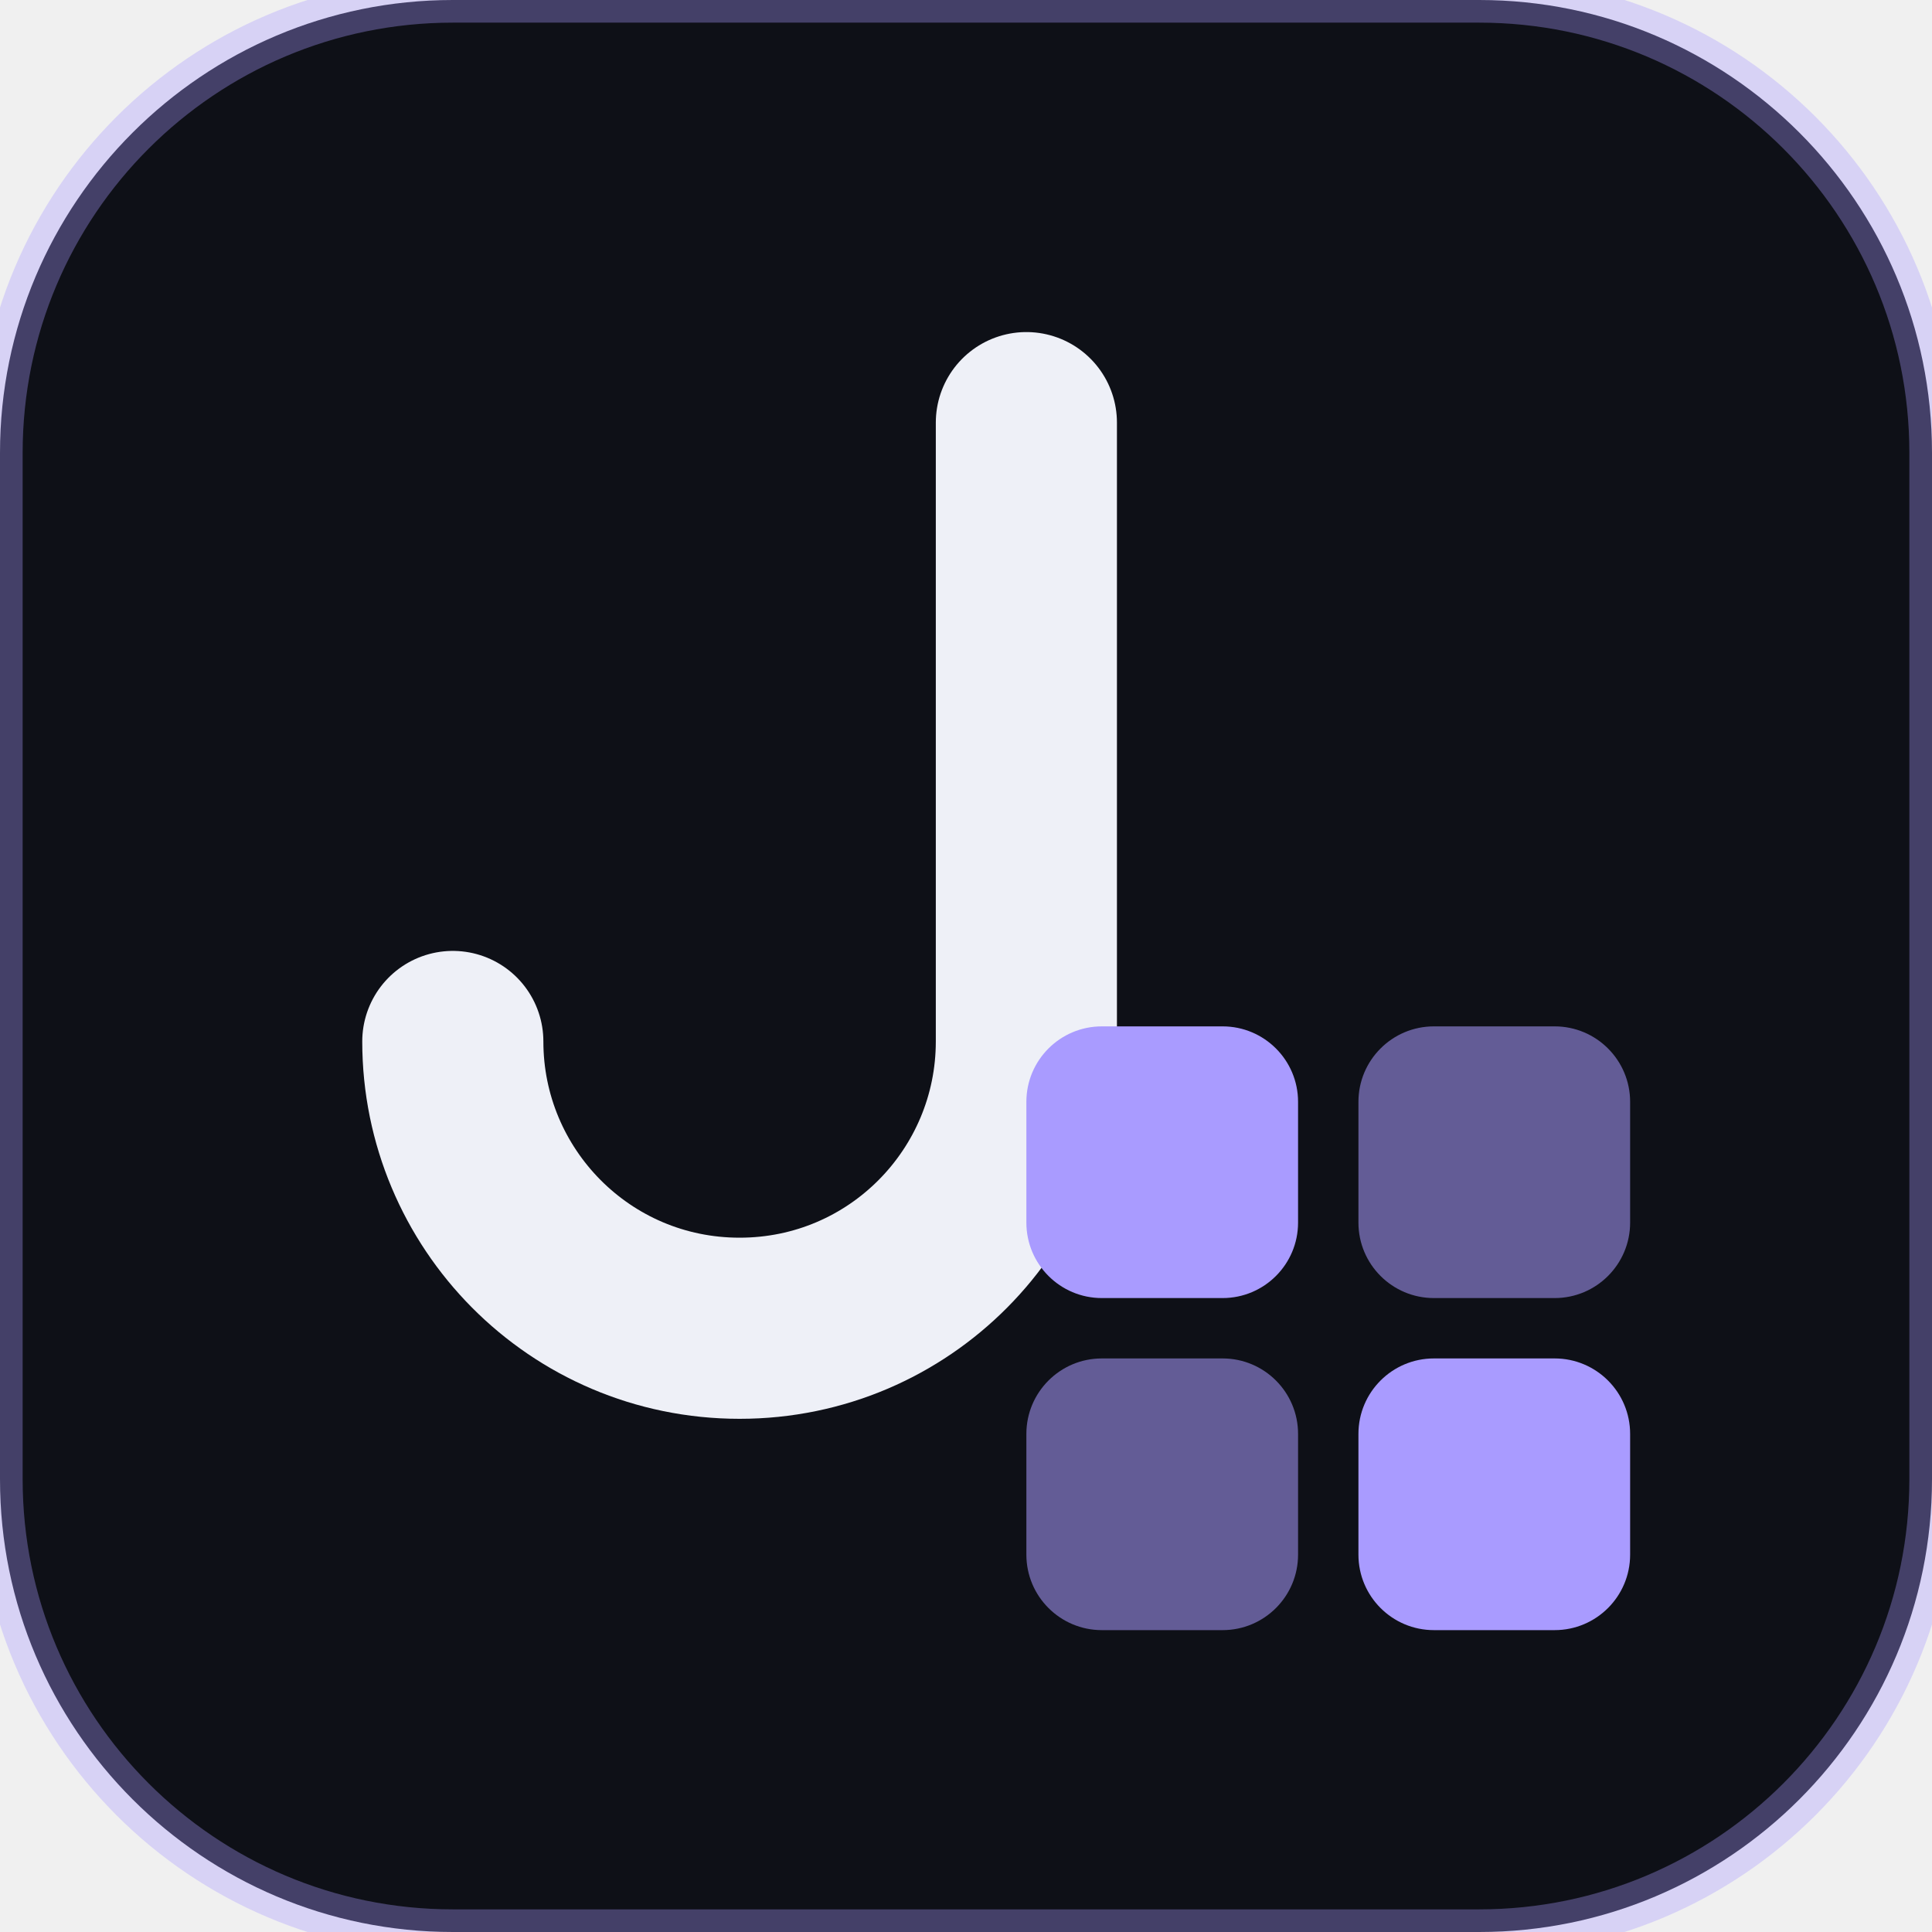
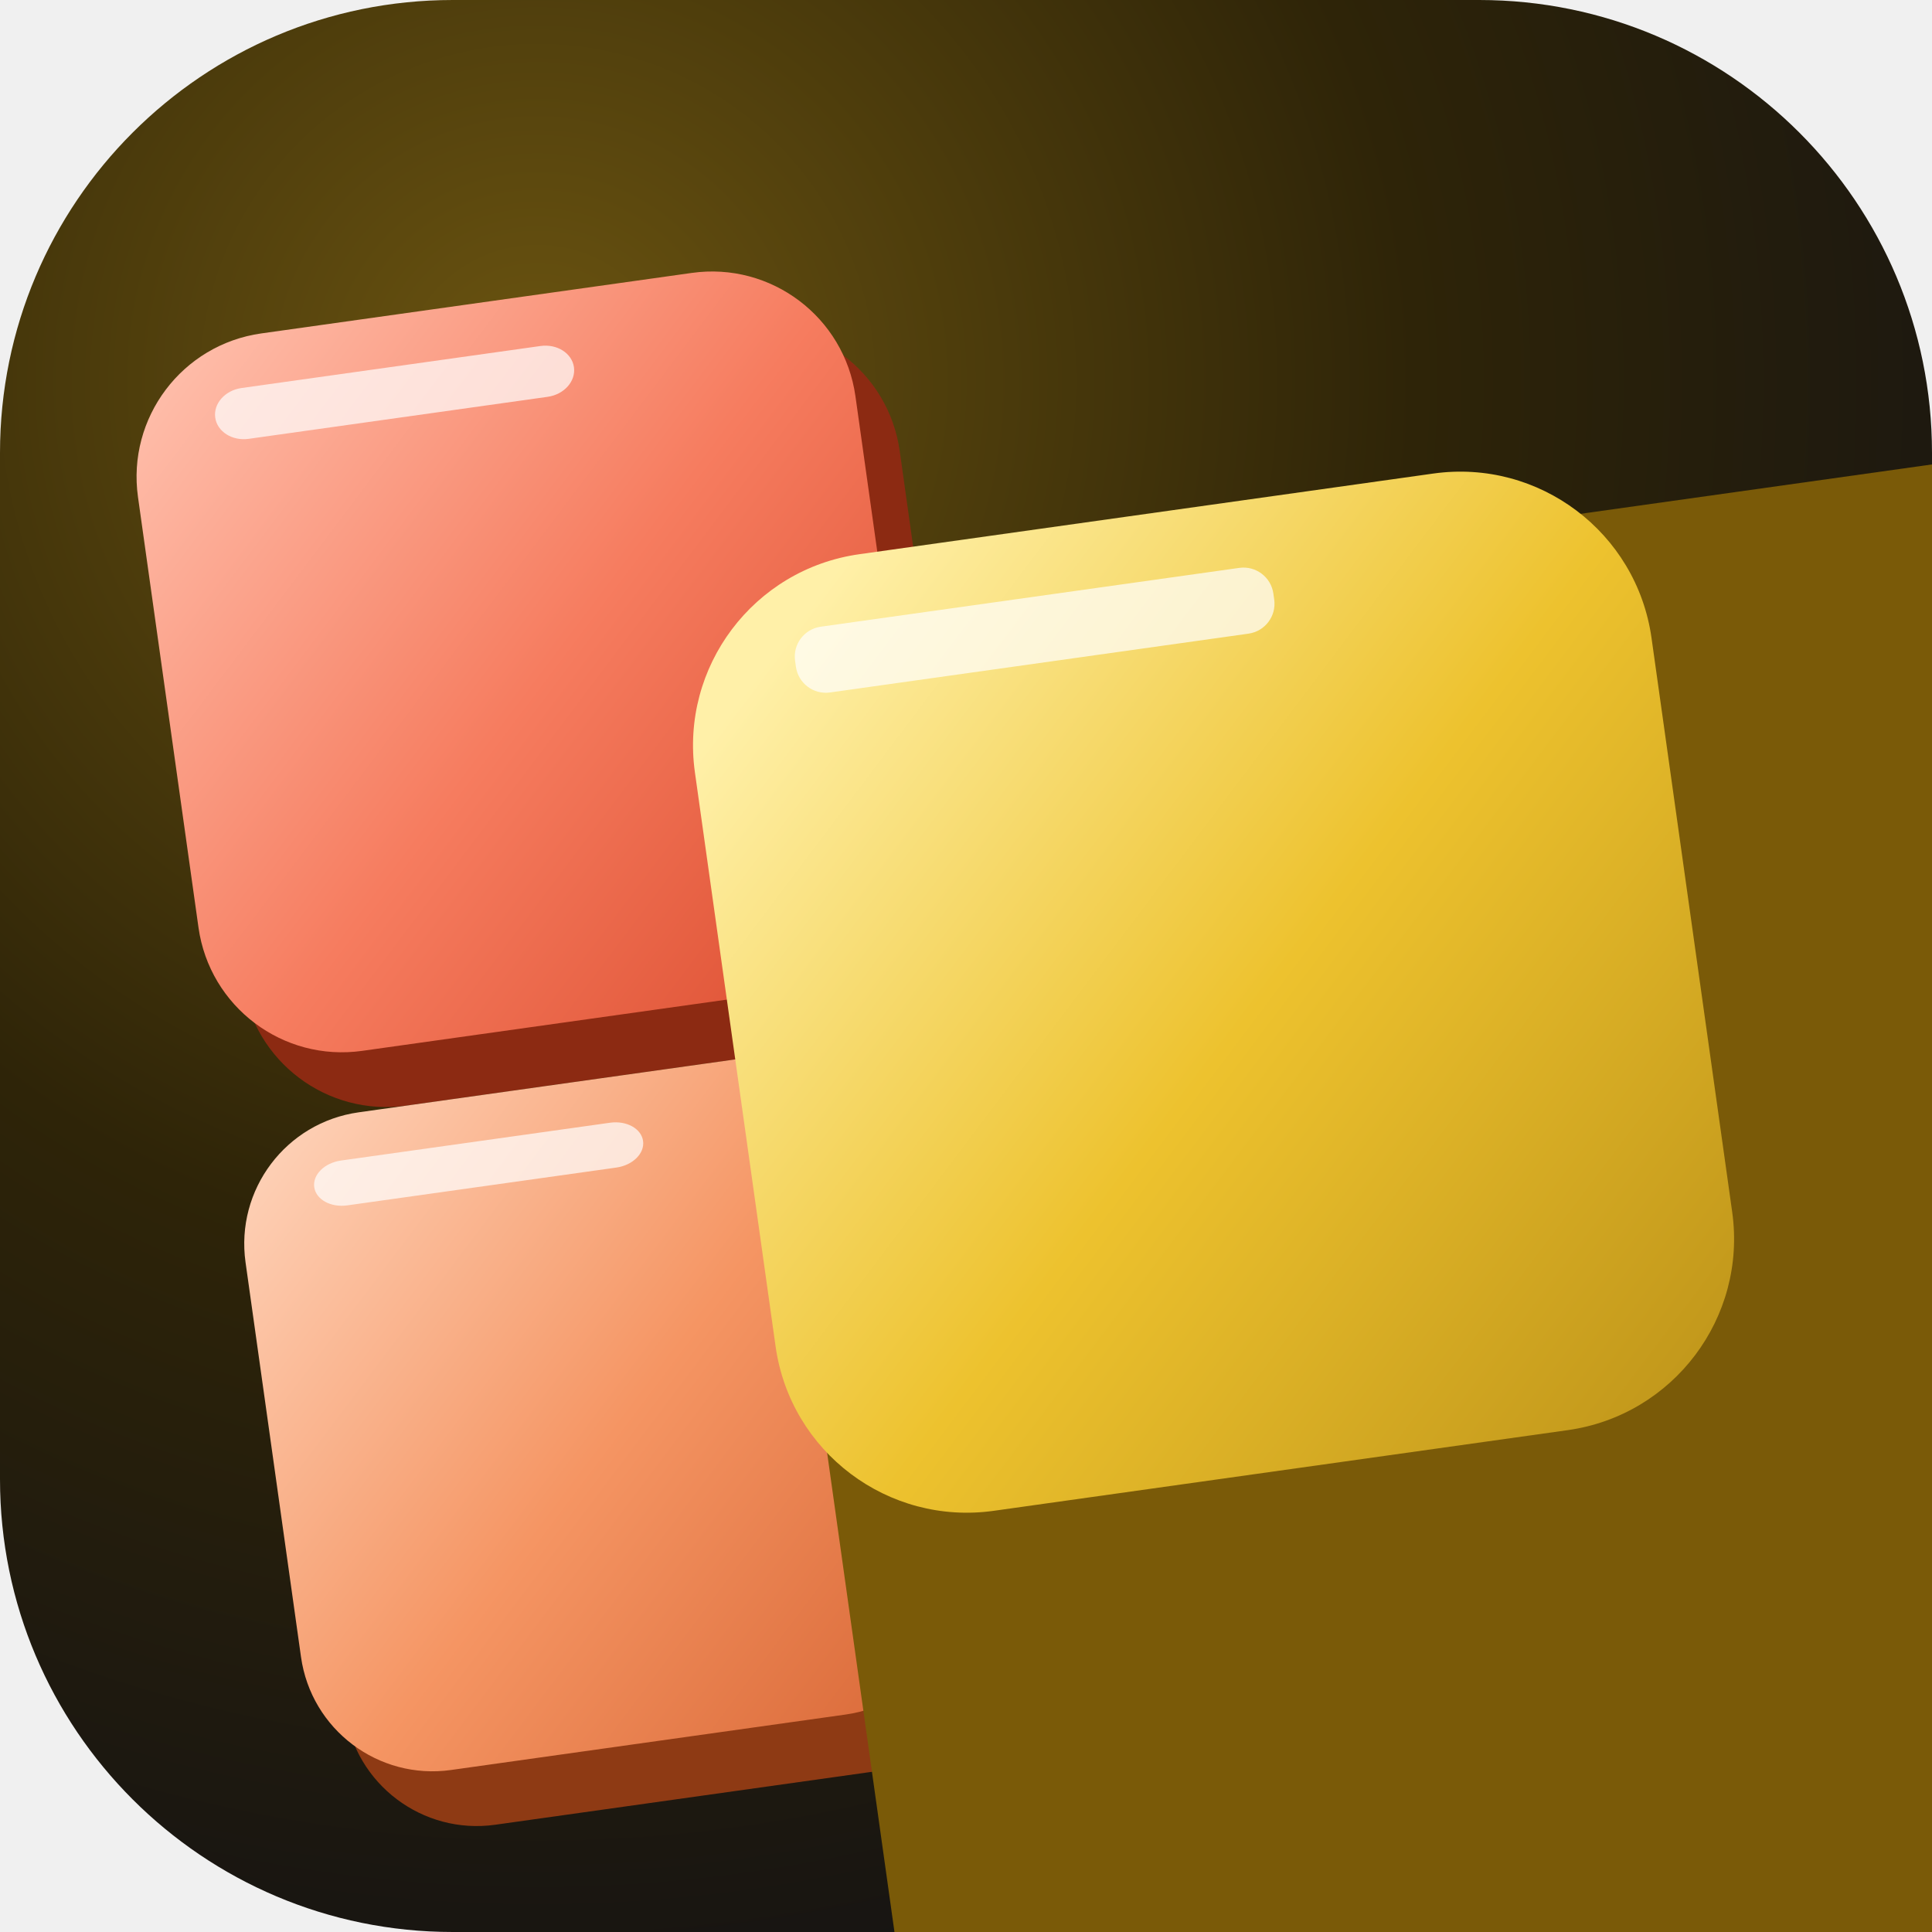
- <svg xmlns="http://www.w3.org/2000/svg" viewBox="0 0 64 64" width="64" height="64" role="img" aria-label="JEV Arcade">
-   <rect width="64" height="64" rx="15" fill="#0e1017" />
-   <rect width="64" height="64" rx="15" fill="none" stroke="#a99bff" stroke-width="1.5" opacity=".35" />
-   <path d="M34 14v20.5c0 5.2-4.2 9.5-9.5 9.5S15 39.7 15 34.5" fill="none" stroke="#eef0f7" stroke-width="6" stroke-linecap="round" />
-   <rect x="34" y="34" width="9" height="9" rx="2.5" fill="#a99bff" />
-   <rect x="45" y="34" width="9" height="9" rx="2.5" fill="#a99bff" opacity=".55" />
-   <rect x="34" y="45" width="9" height="9" rx="2.5" fill="#a99bff" opacity=".55" />
-   <rect x="45" y="45" width="9" height="9" rx="2.5" fill="#a99bff" />
+ <svg xmlns="http://www.w3.org/2000/svg" viewBox="0 0 64 64" width="64" height="64" aria-hidden="true">
+   <defs>
+     <radialGradient id="ground" cx="0.28" cy="0.2" r="1">
+       <stop offset="0" stop-color="#6b5410" />
+       <stop offset="0.45" stop-color="#2e2408" />
+       <stop offset="1" stop-color="#0c0d17" />
+     </radialGradient>
+     <linearGradient id="a" gradientUnits="userSpaceOnUse" x1="26" y1="22" x2="54" y2="50">
+       <stop offset="0" stop-color="#fff0a8" />
+       <stop offset="0.5" stop-color="#edc22e" />
+       <stop offset="1" stop-color="#c0961a" />
+     </linearGradient>
+     <linearGradient id="b" gradientUnits="userSpaceOnUse" x1="6" y1="10" x2="30" y2="34">
+       <stop offset="0" stop-color="#ffc1ae" />
+       <stop offset="0.5" stop-color="#f67c5f" />
+       <stop offset="1" stop-color="#d9482a" />
+     </linearGradient>
+     <linearGradient id="c" gradientUnits="userSpaceOnUse" x1="6" y1="34" x2="30" y2="58">
+       <stop offset="0" stop-color="#ffd9c2" />
+       <stop offset="0.5" stop-color="#f59563" />
+       <stop offset="1" stop-color="#d4602f" />
+     </linearGradient>
+   </defs>
+   <rect width="64" height="64" rx="15" fill="url(#ground)" />
+   <g transform="rotate(-8 32 32)">
+     <rect x="8.2" y="10" width="24" height="24" rx="4.8" fill="#8c2a12" />
+     <rect x="7" y="8" width="24" height="24" rx="4.8" fill="url(#b)" />
+     <rect x="9.9" y="9.7" width="12.0" height="1.7" rx="1" fill="#fff" fill-opacity="0.7" />
+     <rect x="8.2" y="36" width="22" height="22" rx="4.4" fill="#8e3a14" />
+     <rect x="7" y="34" width="22" height="22" rx="4.4" fill="url(#c)" />
+     <rect x="9.6" y="35.5" width="11.0" height="1.5" rx="1" fill="#fff" fill-opacity="0.7" />
+     <rect x="25.2" y="20" width="64" height="64" rx="6.4" fill="#7a5a08" />
+     <rect x="24" y="18" width="32" height="32" rx="6.4" fill="url(#a)" />
+     <rect x="27.8" y="20.2" width="16.0" height="2.2" rx="1" fill="#fff" fill-opacity="0.7" />
+   </g>
</svg>
